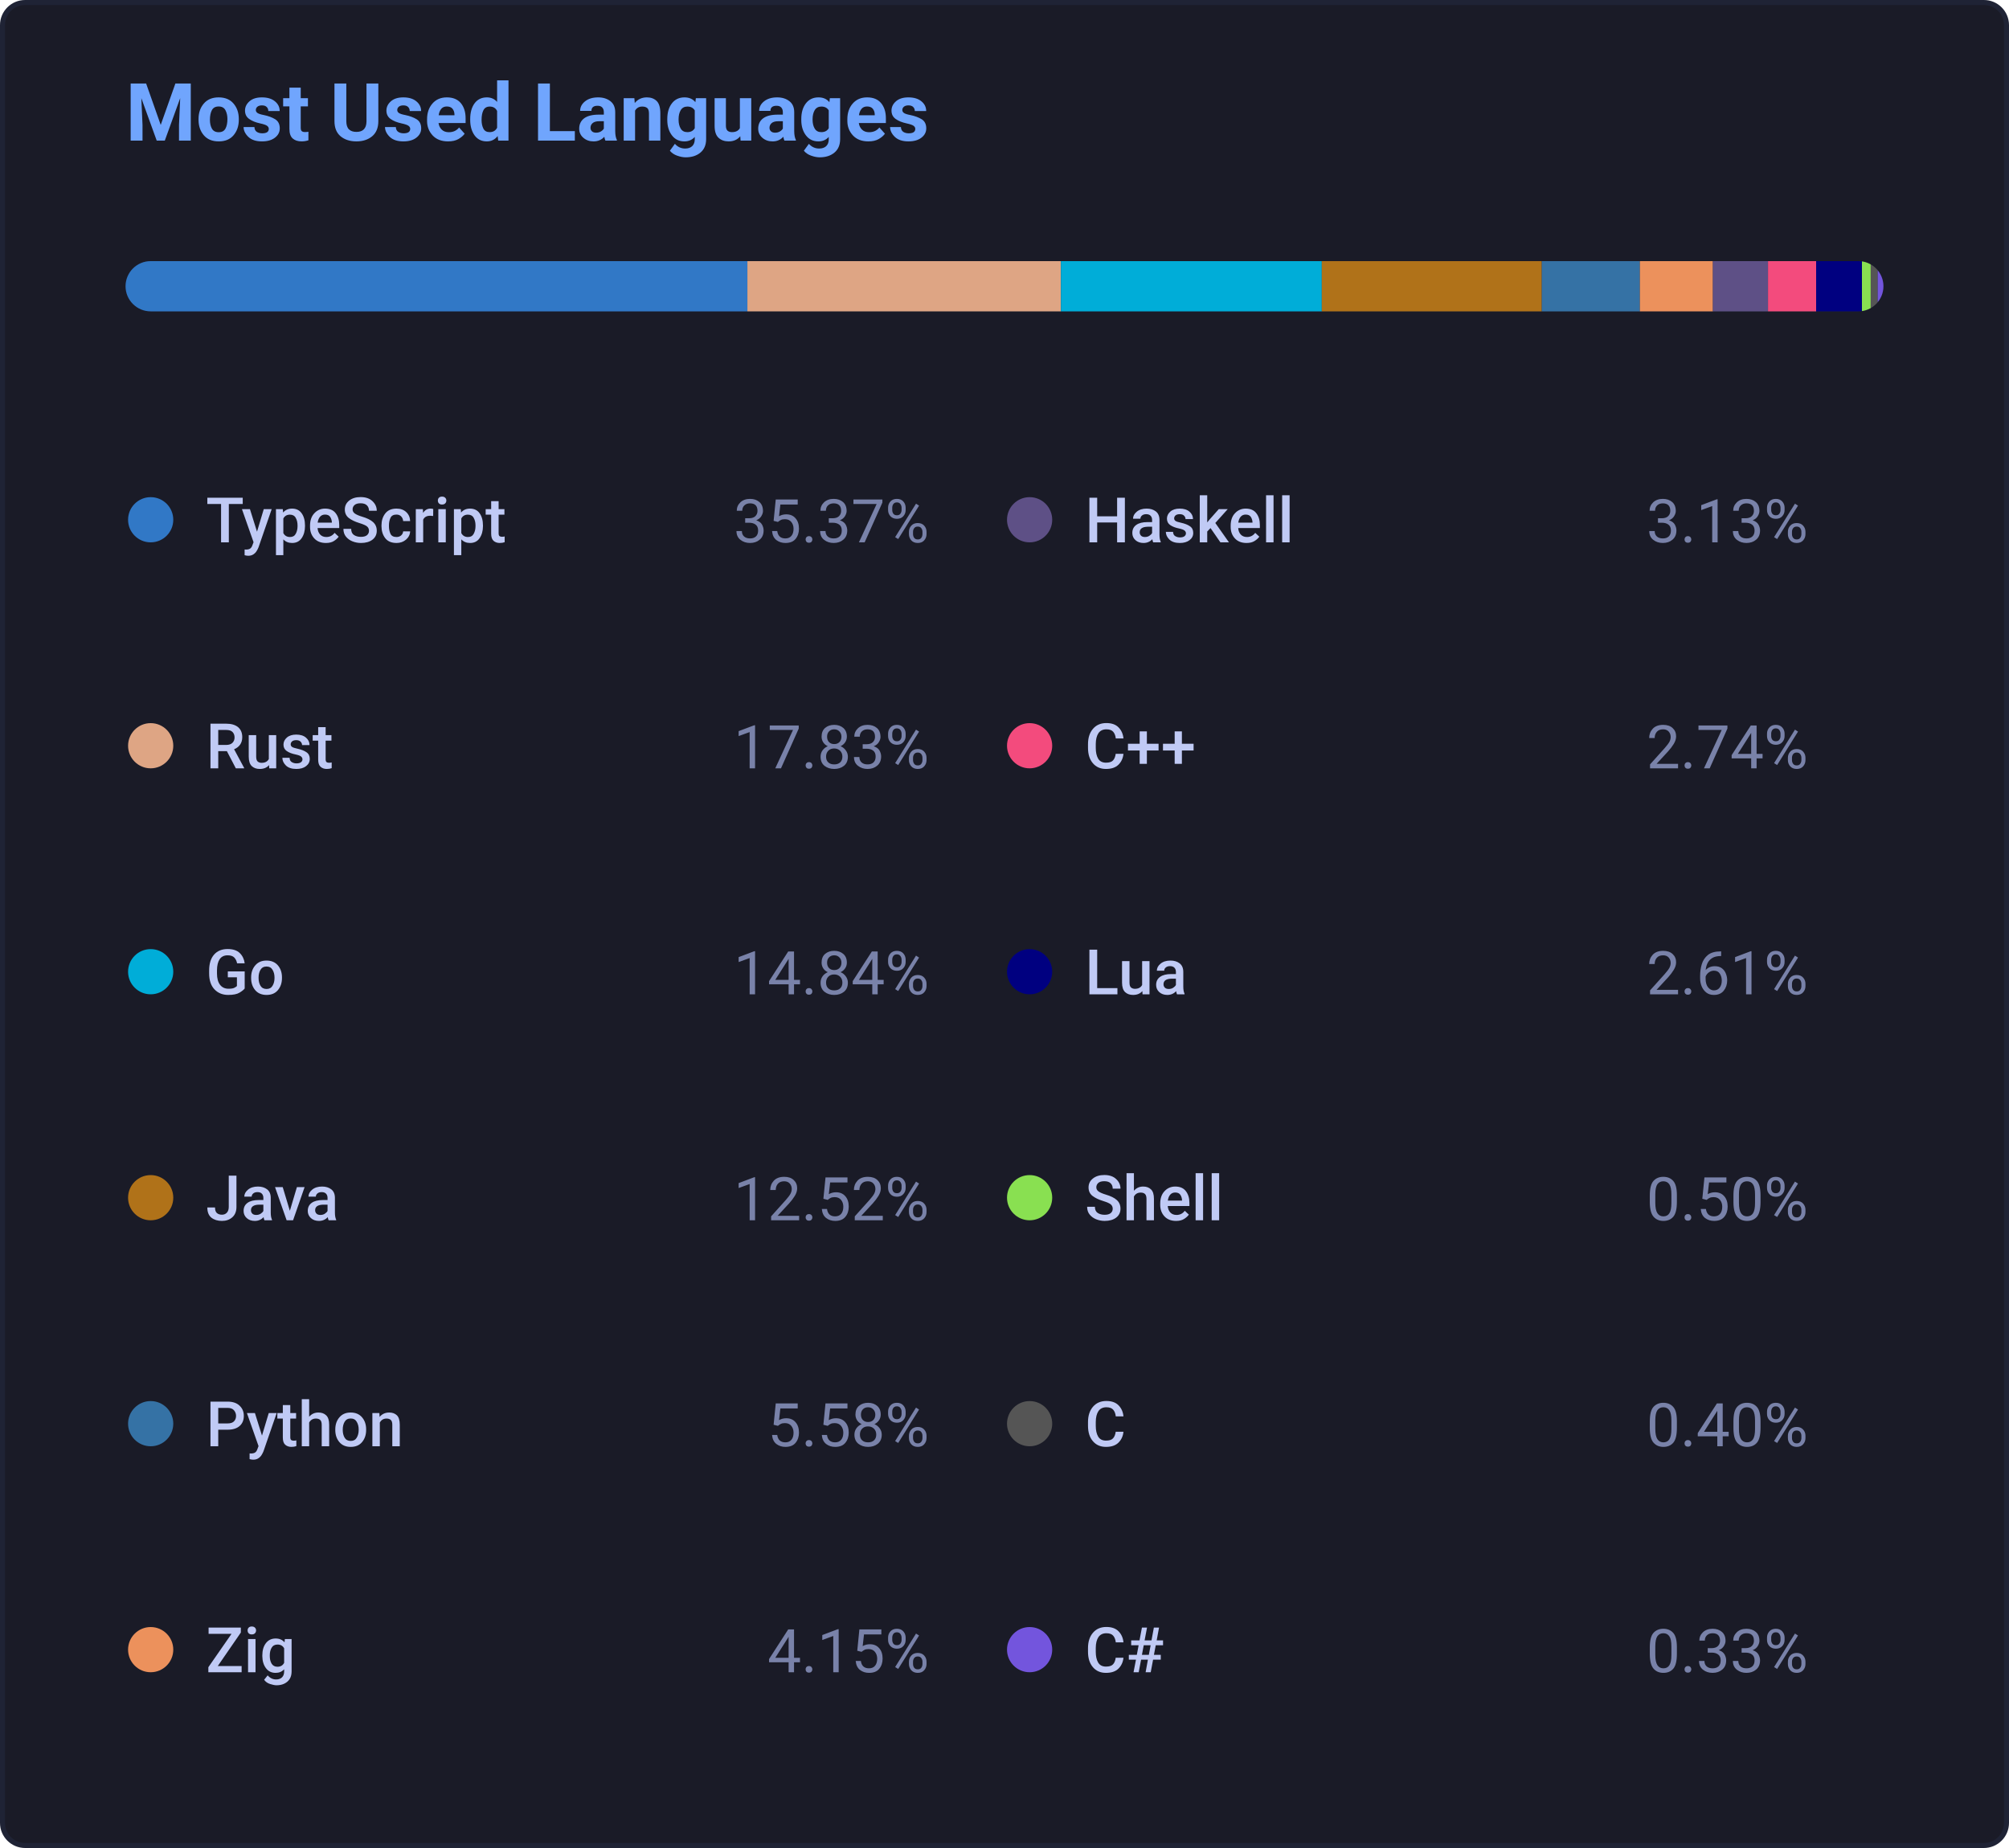
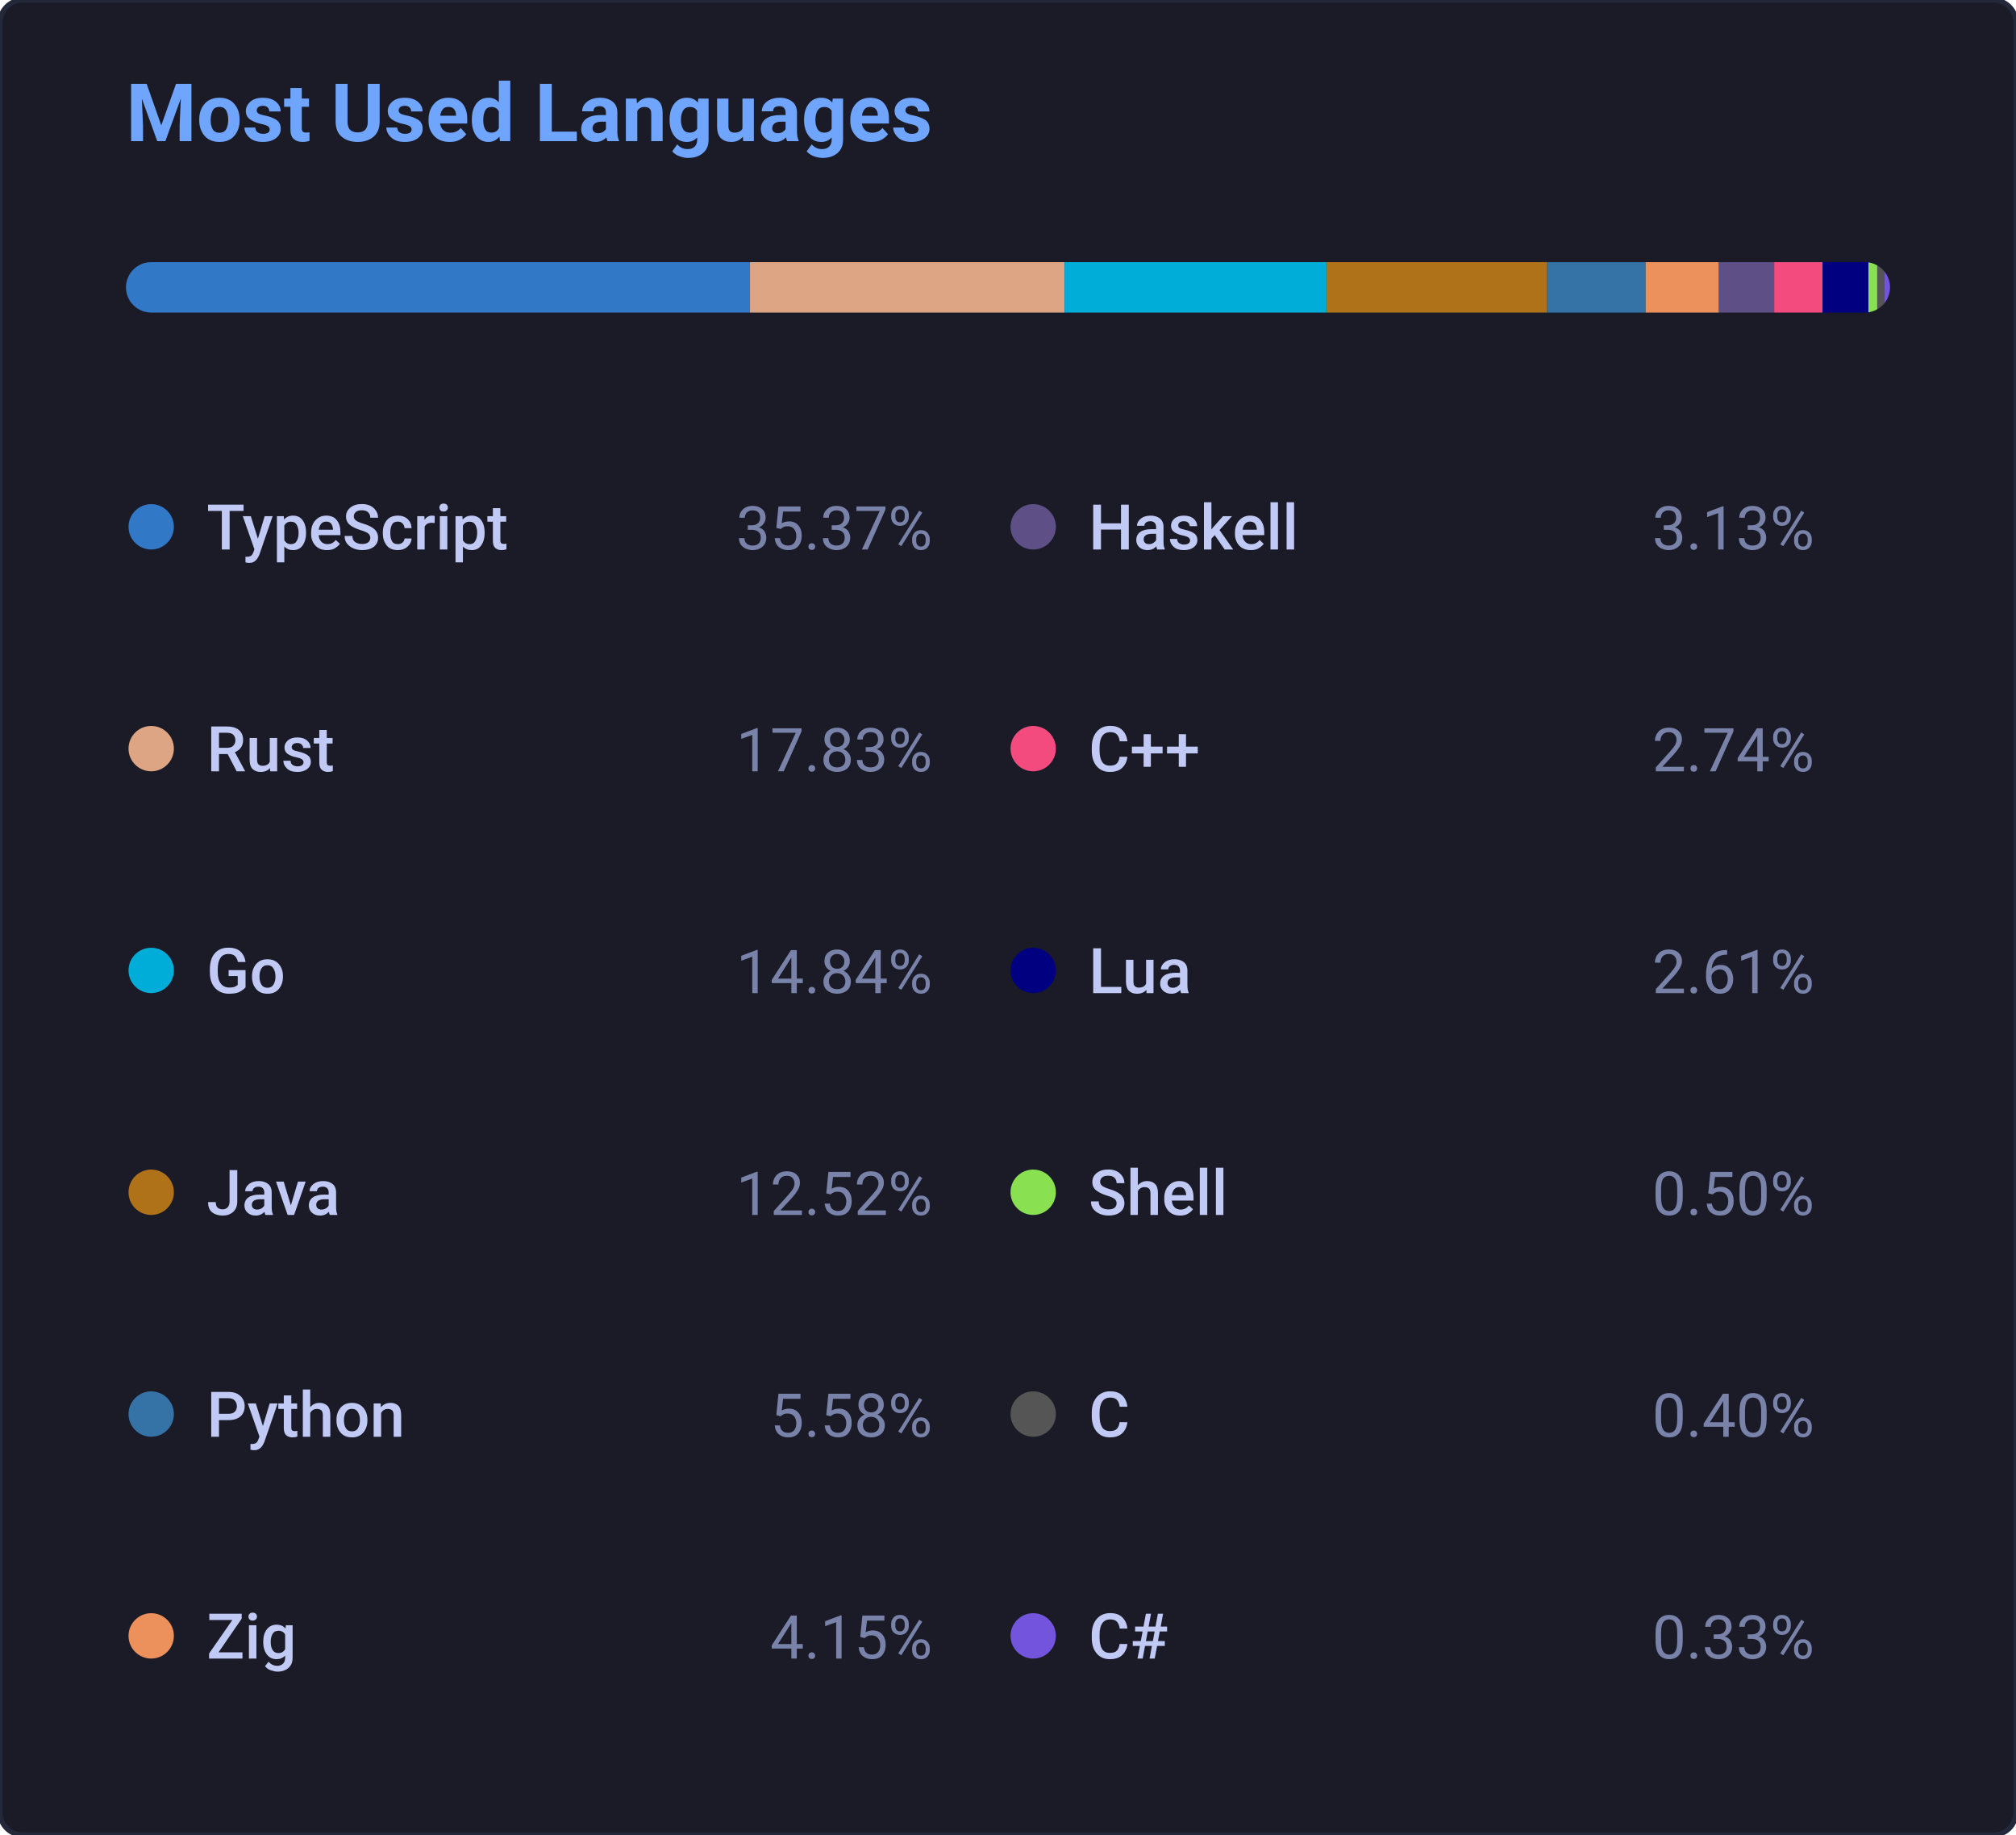
- <svg xmlns="http://www.w3.org/2000/svg" width="400" height="368" viewBox="0 0 400 368" fill="none" role="img" aria-label="Most Used Languages">
+ <svg xmlns="http://www.w3.org/2000/svg" width="400" height="364" viewBox="0 0 400 364" fill="none" role="img" aria-label="Most Used Languages">
  <style>
-         .card-bg { fill: #1a1b27; stroke: #1f2335; stroke-width: 1px; rx: 4.5px; }
        .card-title { font-family: -apple-system, BlinkMacSystemFont, 'Segoe UI', Roboto, Helvetica, Arial, sans-serif; font-size: 16px; font-weight: 600; fill: #70a5fd; }
        .lang-name { font-family: -apple-system, BlinkMacSystemFont, 'Segoe UI', Roboto, Helvetica, Arial, sans-serif; font-size: 12.5px; font-weight: 500; fill: #c0caf5; }
        .lang-pct { font-family: -apple-system, BlinkMacSystemFont, 'Segoe UI', Roboto, Helvetica, Arial, sans-serif; font-size: 12px; font-weight: 400; fill: #7982a9; }
        .bar-bg { fill: #212337; rx: 5px; }
        .bar-segment { transition: all 0.3s ease; }
    
        @keyframes fadeIn {
            from { opacity: 0; transform: translateY(4px); }
            to { opacity: 1; transform: translateY(0); }
        }
        @keyframes scaleBar {
            from { transform: scaleX(0); }
            to { transform: scaleX(1); }
        }
        .animate-item { animation: fadeIn 0.4s ease-out forwards; }
        .bar-container { transform-origin: left; animation: scaleBar 0.6s cubic-bezier(0.16, 1, 0.3, 1) forwards; }
        </style>
-   <rect class="card-bg" x="0.5" y="0.5" width="399" height="367" rx="4.5" fill="#1a1b27" stroke="#1f2335" />
+   <rect width="400" height="364" rx="4.5" fill="#1a1b27" stroke="#24283b" stroke-width="1" />
  <text x="25" y="28" class="card-title">Most Used Languages</text>
  <defs>
    <clipPath id="bar-clip">
      <rect x="25" y="52" width="350" height="10" rx="5" ry="5" />
    </clipPath>
  </defs>
  <rect class="bar-bg" x="25" y="52" width="350" height="10" rx="5" />
  <g clip-path="url(#bar-clip)" class="bar-container">
    <rect x="25.00" y="52" width="123.81" height="10" fill="#3178c6" class="bar-segment" />
    <rect x="148.81" y="52" width="62.42" height="10" fill="#dea584" class="bar-segment" />
    <rect x="211.23" y="52" width="51.95" height="10" fill="#00ADD8" class="bar-segment" />
    <rect x="263.17" y="52" width="43.81" height="10" fill="#b07219" class="bar-segment" />
    <rect x="306.98" y="52" width="19.53" height="10" fill="#3572A5" class="bar-segment" />
    <rect x="326.51" y="52" width="14.54" height="10" fill="#ec915c" class="bar-segment" />
    <rect x="341.05" y="52" width="10.97" height="10" fill="#5e5086" class="bar-segment" />
    <rect x="352.02" y="52" width="9.58" height="10" fill="#f34b7d" class="bar-segment" />
    <rect x="361.60" y="52" width="9.12" height="10" fill="#000080" class="bar-segment" />
    <rect x="370.72" y="52" width="1.75" height="10" fill="#89e051" class="bar-segment" />
    <rect x="372.47" y="52" width="1.39" height="10" fill="#555555" class="bar-segment" />
    <rect x="373.86" y="52" width="1.14" height="10" fill="#7355dd" class="bar-segment" />
  </g>
  <g class="animate-item" style="animation-delay: 100ms;">
-     <circle cx="30.0" cy="103.5" r="4.5" fill="#3178c6" />
-     <text x="41.0" y="108.0" class="lang-name">TypeScript</text>
-     <text x="185.0" y="108.0" text-anchor="end" class="lang-pct">35.37%</text>
+     <circle cx="30.0" cy="104.5" r="4.5" fill="#3178c6" />
+     <text x="41.0" y="109.0" class="lang-name">TypeScript</text>
+     <text x="185.0" y="109.0" text-anchor="end" class="lang-pct">35.37%</text>
  </g>
  <g class="animate-item" style="animation-delay: 140ms;">
    <circle cx="30.0" cy="148.5" r="4.5" fill="#dea584" />
    <text x="41.0" y="153.0" class="lang-name">Rust</text>
    <text x="185.0" y="153.0" text-anchor="end" class="lang-pct">17.83%</text>
  </g>
  <g class="animate-item" style="animation-delay: 180ms;">
-     <circle cx="30.0" cy="193.5" r="4.5" fill="#00ADD8" />
-     <text x="41.0" y="198.0" class="lang-name">Go</text>
-     <text x="185.0" y="198.0" text-anchor="end" class="lang-pct">14.84%</text>
+     <circle cx="30.0" cy="192.5" r="4.5" fill="#00ADD8" />
+     <text x="41.0" y="197.0" class="lang-name">Go</text>
+     <text x="185.0" y="197.0" text-anchor="end" class="lang-pct">14.84%</text>
  </g>
  <g class="animate-item" style="animation-delay: 220ms;">
-     <circle cx="30.0" cy="238.5" r="4.5" fill="#b07219" />
-     <text x="41.0" y="243.0" class="lang-name">Java</text>
-     <text x="185.0" y="243.0" text-anchor="end" class="lang-pct">12.52%</text>
+     <circle cx="30.0" cy="236.5" r="4.5" fill="#b07219" />
+     <text x="41.0" y="241.0" class="lang-name">Java</text>
+     <text x="185.0" y="241.0" text-anchor="end" class="lang-pct">12.52%</text>
  </g>
  <g class="animate-item" style="animation-delay: 260ms;">
-     <circle cx="30.0" cy="283.5" r="4.5" fill="#3572A5" />
-     <text x="41.0" y="288.0" class="lang-name">Python</text>
-     <text x="185.0" y="288.0" text-anchor="end" class="lang-pct">5.58%</text>
+     <circle cx="30.0" cy="280.5" r="4.5" fill="#3572A5" />
+     <text x="41.0" y="285.0" class="lang-name">Python</text>
+     <text x="185.0" y="285.0" text-anchor="end" class="lang-pct">5.58%</text>
  </g>
  <g class="animate-item" style="animation-delay: 300ms;">
-     <circle cx="30.0" cy="328.5" r="4.5" fill="#ec915c" />
-     <text x="41.0" y="333.0" class="lang-name">Zig</text>
-     <text x="185.0" y="333.0" text-anchor="end" class="lang-pct">4.15%</text>
+     <circle cx="30.0" cy="324.5" r="4.5" fill="#ec915c" />
+     <text x="41.0" y="329.0" class="lang-name">Zig</text>
+     <text x="185.0" y="329.0" text-anchor="end" class="lang-pct">4.15%</text>
  </g>
  <g class="animate-item" style="animation-delay: 340ms;">
-     <circle cx="205.0" cy="103.5" r="4.5" fill="#5e5086" />
-     <text x="216.0" y="108.0" class="lang-name">Haskell</text>
-     <text x="360.0" y="108.0" text-anchor="end" class="lang-pct">3.13%</text>
+     <circle cx="205.0" cy="104.5" r="4.5" fill="#5e5086" />
+     <text x="216.0" y="109.0" class="lang-name">Haskell</text>
+     <text x="360.0" y="109.0" text-anchor="end" class="lang-pct">3.13%</text>
  </g>
  <g class="animate-item" style="animation-delay: 380ms;">
    <circle cx="205.0" cy="148.5" r="4.5" fill="#f34b7d" />
    <text x="216.0" y="153.0" class="lang-name">C++</text>
    <text x="360.0" y="153.0" text-anchor="end" class="lang-pct">2.74%</text>
  </g>
  <g class="animate-item" style="animation-delay: 420ms;">
-     <circle cx="205.0" cy="193.5" r="4.5" fill="#000080" />
-     <text x="216.0" y="198.0" class="lang-name">Lua</text>
-     <text x="360.0" y="198.0" text-anchor="end" class="lang-pct">2.61%</text>
+     <circle cx="205.0" cy="192.5" r="4.5" fill="#000080" />
+     <text x="216.0" y="197.0" class="lang-name">Lua</text>
+     <text x="360.0" y="197.0" text-anchor="end" class="lang-pct">2.61%</text>
  </g>
  <g class="animate-item" style="animation-delay: 460ms;">
-     <circle cx="205.0" cy="238.5" r="4.5" fill="#89e051" />
-     <text x="216.0" y="243.0" class="lang-name">Shell</text>
-     <text x="360.0" y="243.0" text-anchor="end" class="lang-pct">0.50%</text>
+     <circle cx="205.0" cy="236.5" r="4.5" fill="#89e051" />
+     <text x="216.0" y="241.0" class="lang-name">Shell</text>
+     <text x="360.0" y="241.0" text-anchor="end" class="lang-pct">0.50%</text>
  </g>
  <g class="animate-item" style="animation-delay: 500ms;">
-     <circle cx="205.0" cy="283.5" r="4.5" fill="#555555" />
-     <text x="216.0" y="288.0" class="lang-name">C</text>
-     <text x="360.0" y="288.0" text-anchor="end" class="lang-pct">0.40%</text>
+     <circle cx="205.0" cy="280.5" r="4.5" fill="#555555" />
+     <text x="216.0" y="285.0" class="lang-name">C</text>
+     <text x="360.0" y="285.0" text-anchor="end" class="lang-pct">0.40%</text>
  </g>
  <g class="animate-item" style="animation-delay: 540ms;">
-     <circle cx="205.0" cy="328.5" r="4.5" fill="#7355dd" />
-     <text x="216.0" y="333.0" class="lang-name">C#</text>
-     <text x="360.0" y="333.0" text-anchor="end" class="lang-pct">0.33%</text>
+     <circle cx="205.0" cy="324.5" r="4.5" fill="#7355dd" />
+     <text x="216.0" y="329.0" class="lang-name">C#</text>
+     <text x="360.0" y="329.0" text-anchor="end" class="lang-pct">0.33%</text>
  </g>
</svg>
